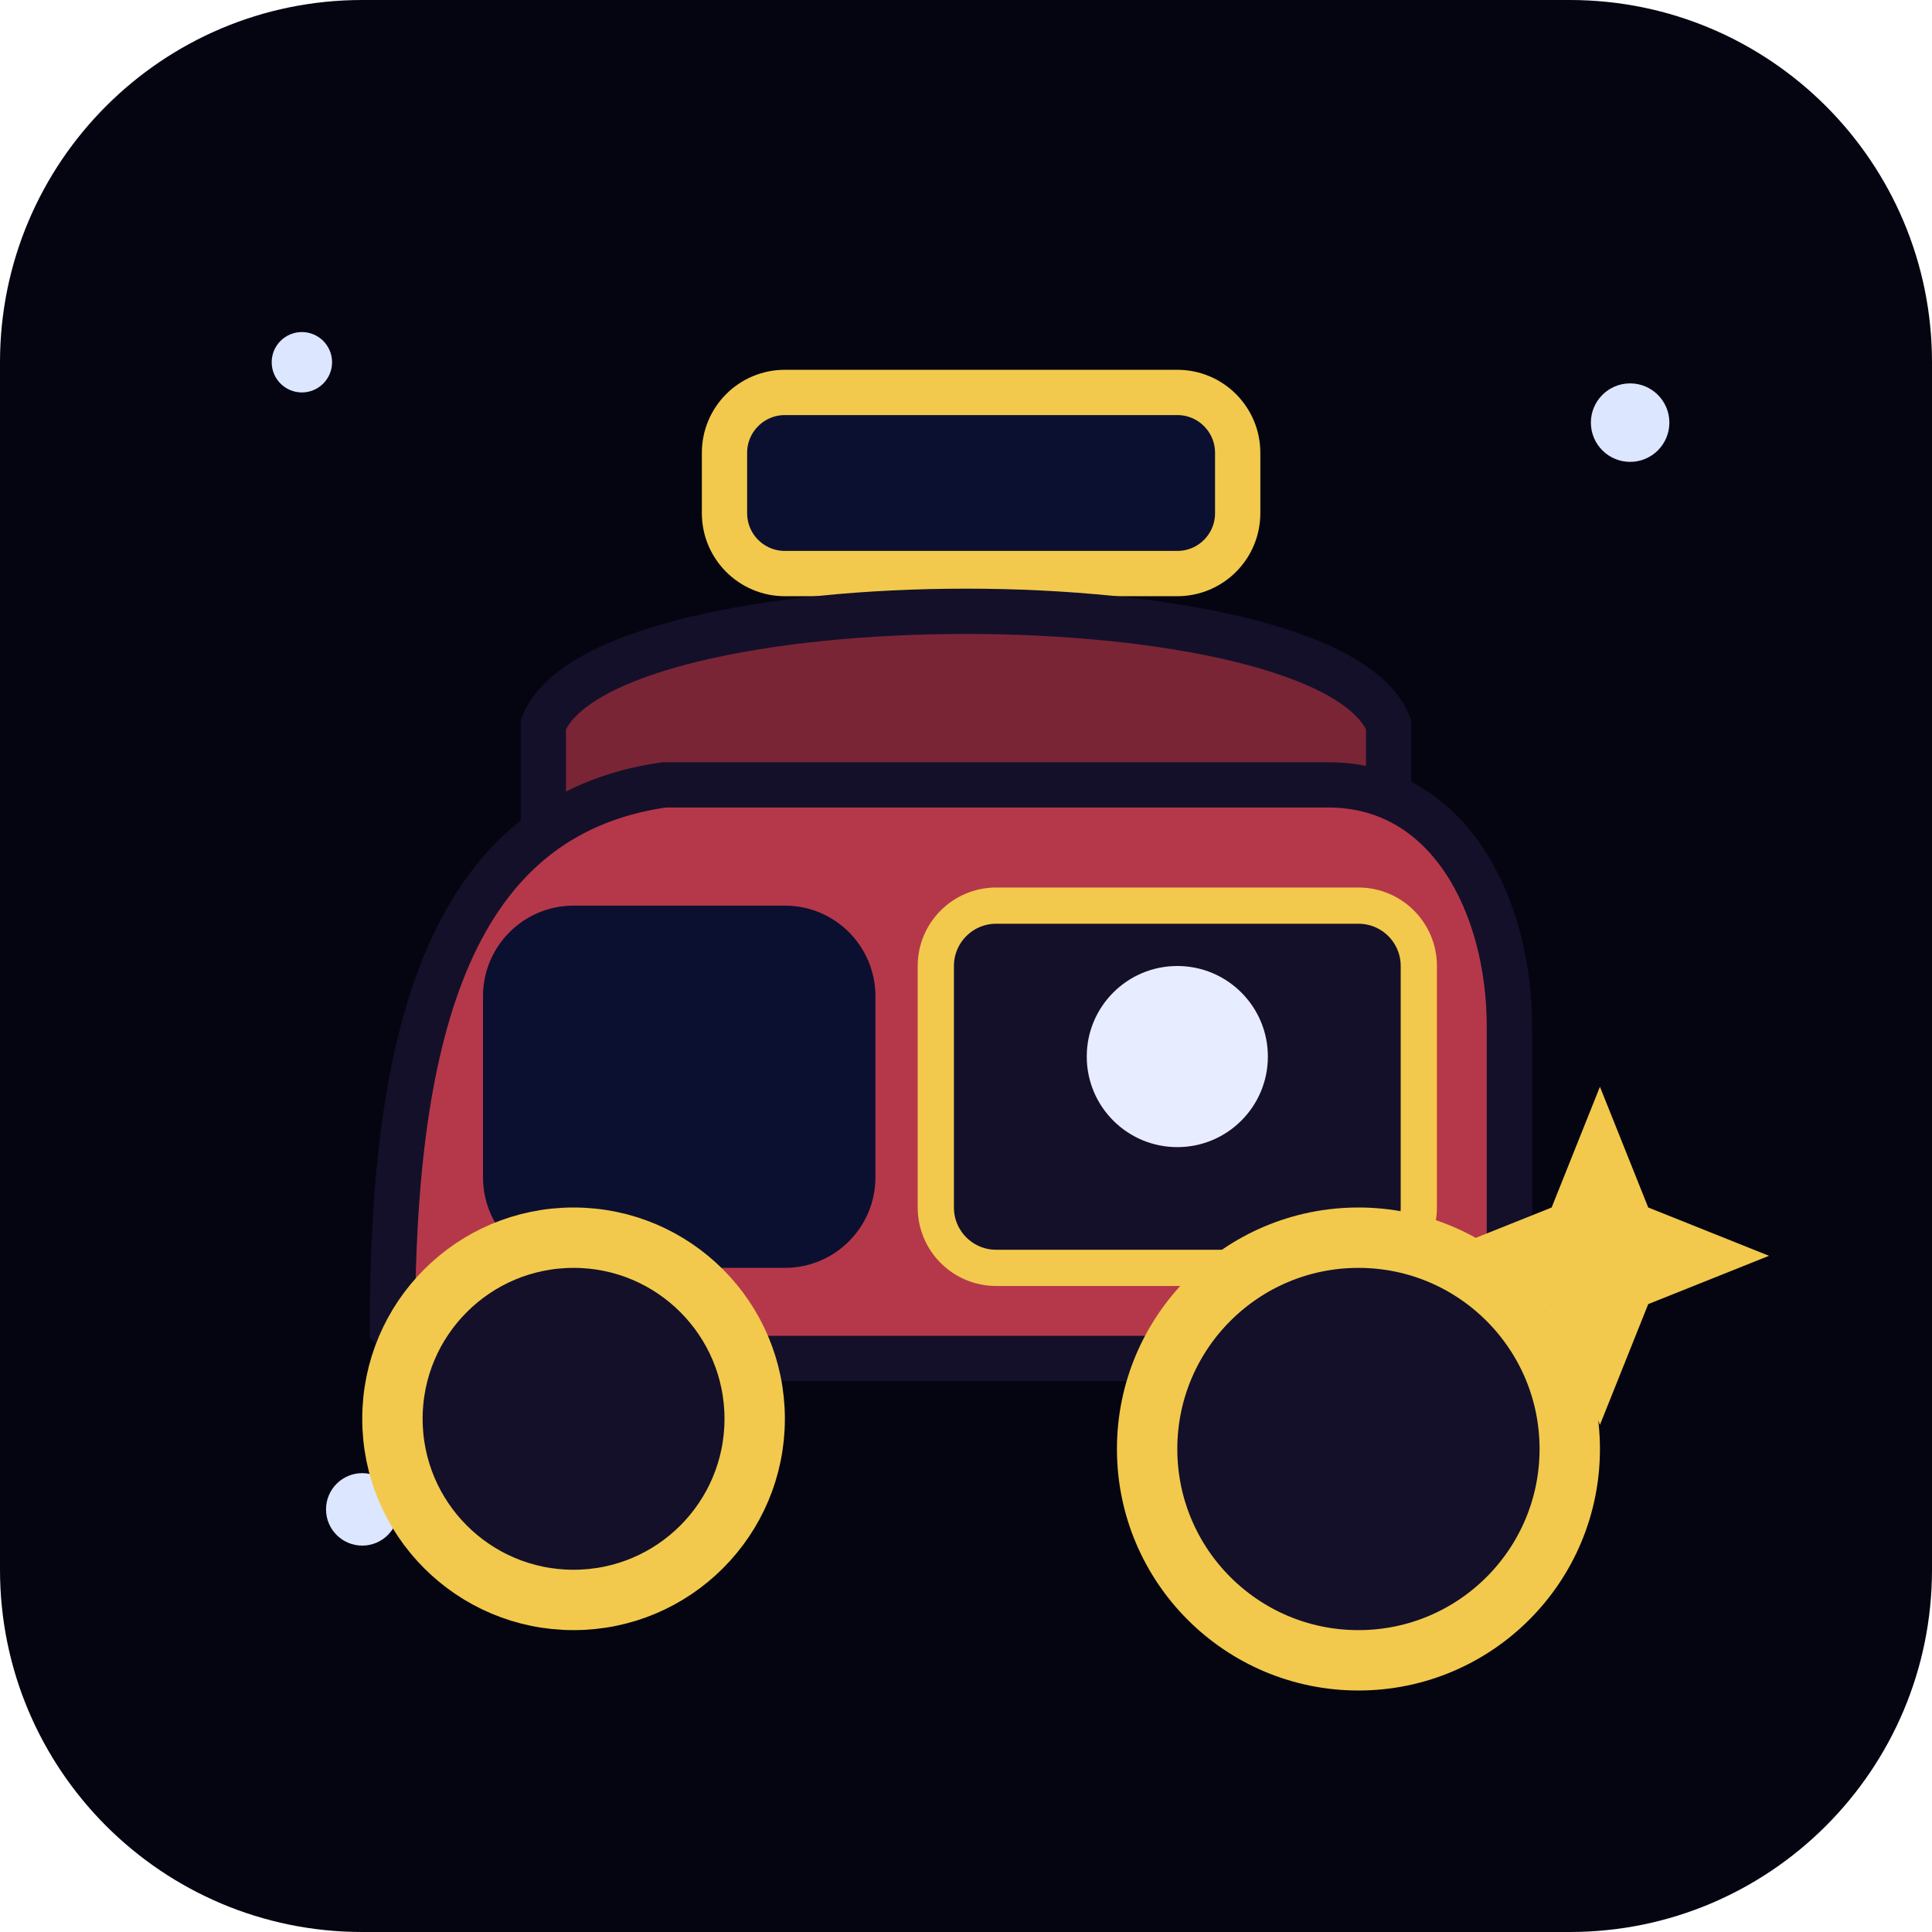
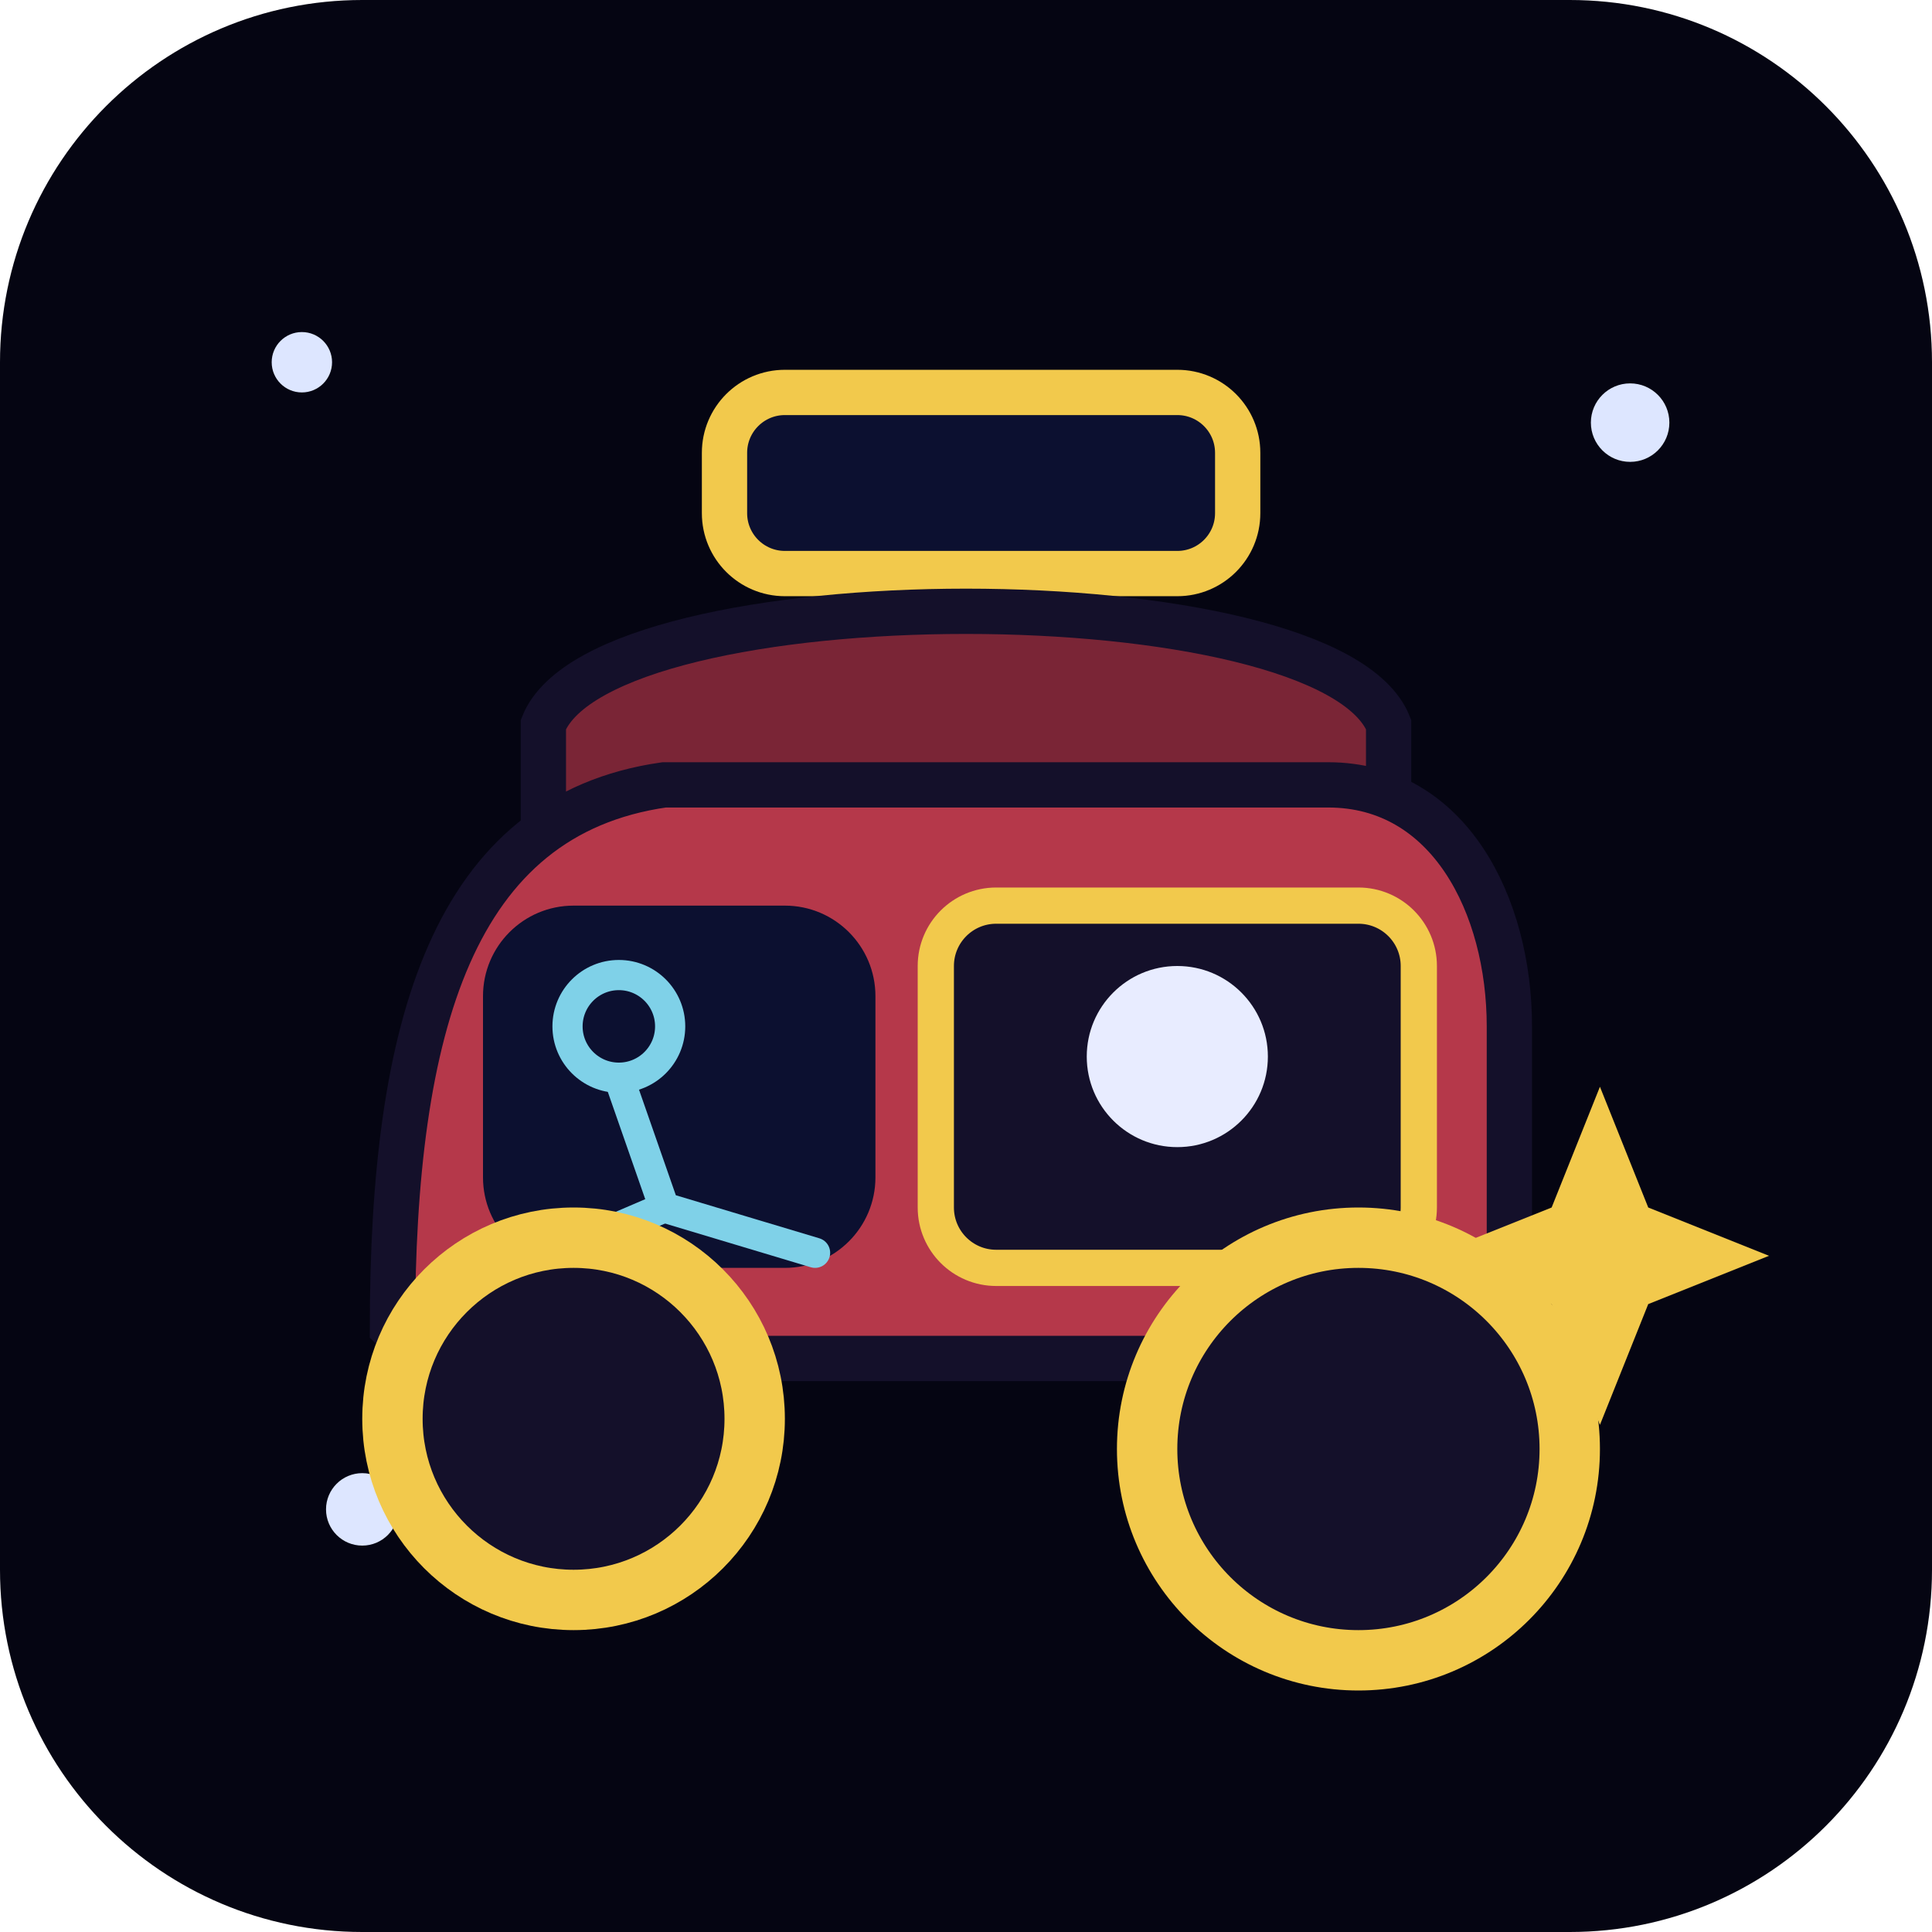
<svg xmlns="http://www.w3.org/2000/svg" viewBox="0 0 64 64">
  <rect width="64" height="64" rx="12" fill="#050512" />
  <circle cx="10" cy="12" r="1" fill="#DDE6FF" />
  <circle cx="54" cy="14" r="1.3" fill="#DDE6FF" />
  <circle cx="50" cy="52" r="1" fill="#DDE6FF" />
  <circle cx="12" cy="50" r="1.2" fill="#DDE6FF" />
  <rect x="24" y="13" width="17" height="6" rx="2" fill="#0C1030" stroke="#F2C94C" stroke-width="1.5" />
  <path d="M18 24 C20 19, 44 19, 46 24 L46 27 L18 27 Z" fill="#7A2536" stroke="#14102A" stroke-width="1.5" />
  <path d="M13 44 C13 34, 15 27, 22 26 L44 26 C48 26, 50 30, 50 34 L50 42 C50 44, 49 45, 47 45 L15 45 C14 45, 13 44, 13 44 Z" fill="#B5384A" stroke="#14102A" stroke-width="1.5" />
  <rect x="16" y="30" width="13" height="12" rx="3" fill="#0C1030" />
+   <g stroke="#7FD1E8" stroke-width="1" fill="none" stroke-linecap="round" stroke-linejoin="round">
+     <circle cx="20.5" cy="34" r="1.7" />
+     <path d="M20.5 35.7 L22 40 L27 41.5" />
+     <path d="M22 40 L18.5 41.5" />
+   </g>
  <rect x="31" y="30" width="16" height="12" rx="2" fill="#14102A" stroke="#F2C94C" stroke-width="1.2" />
  <circle cx="39" cy="35" r="3" fill="#E8ECFF" />
  <circle cx="19" cy="47" r="6" fill="#14102A" stroke="#F2C94C" stroke-width="2" />
  <circle cx="45" cy="48" r="7" fill="#14102A" stroke="#F2C94C" stroke-width="2" />
  <path d="M53 36 l1.6 4 l4 1.6 l-4 1.6 l-1.6 4 l-1.6 -4 l-4 -1.6 l4 -1.6 z" fill="#F2C94C" />
</svg>
